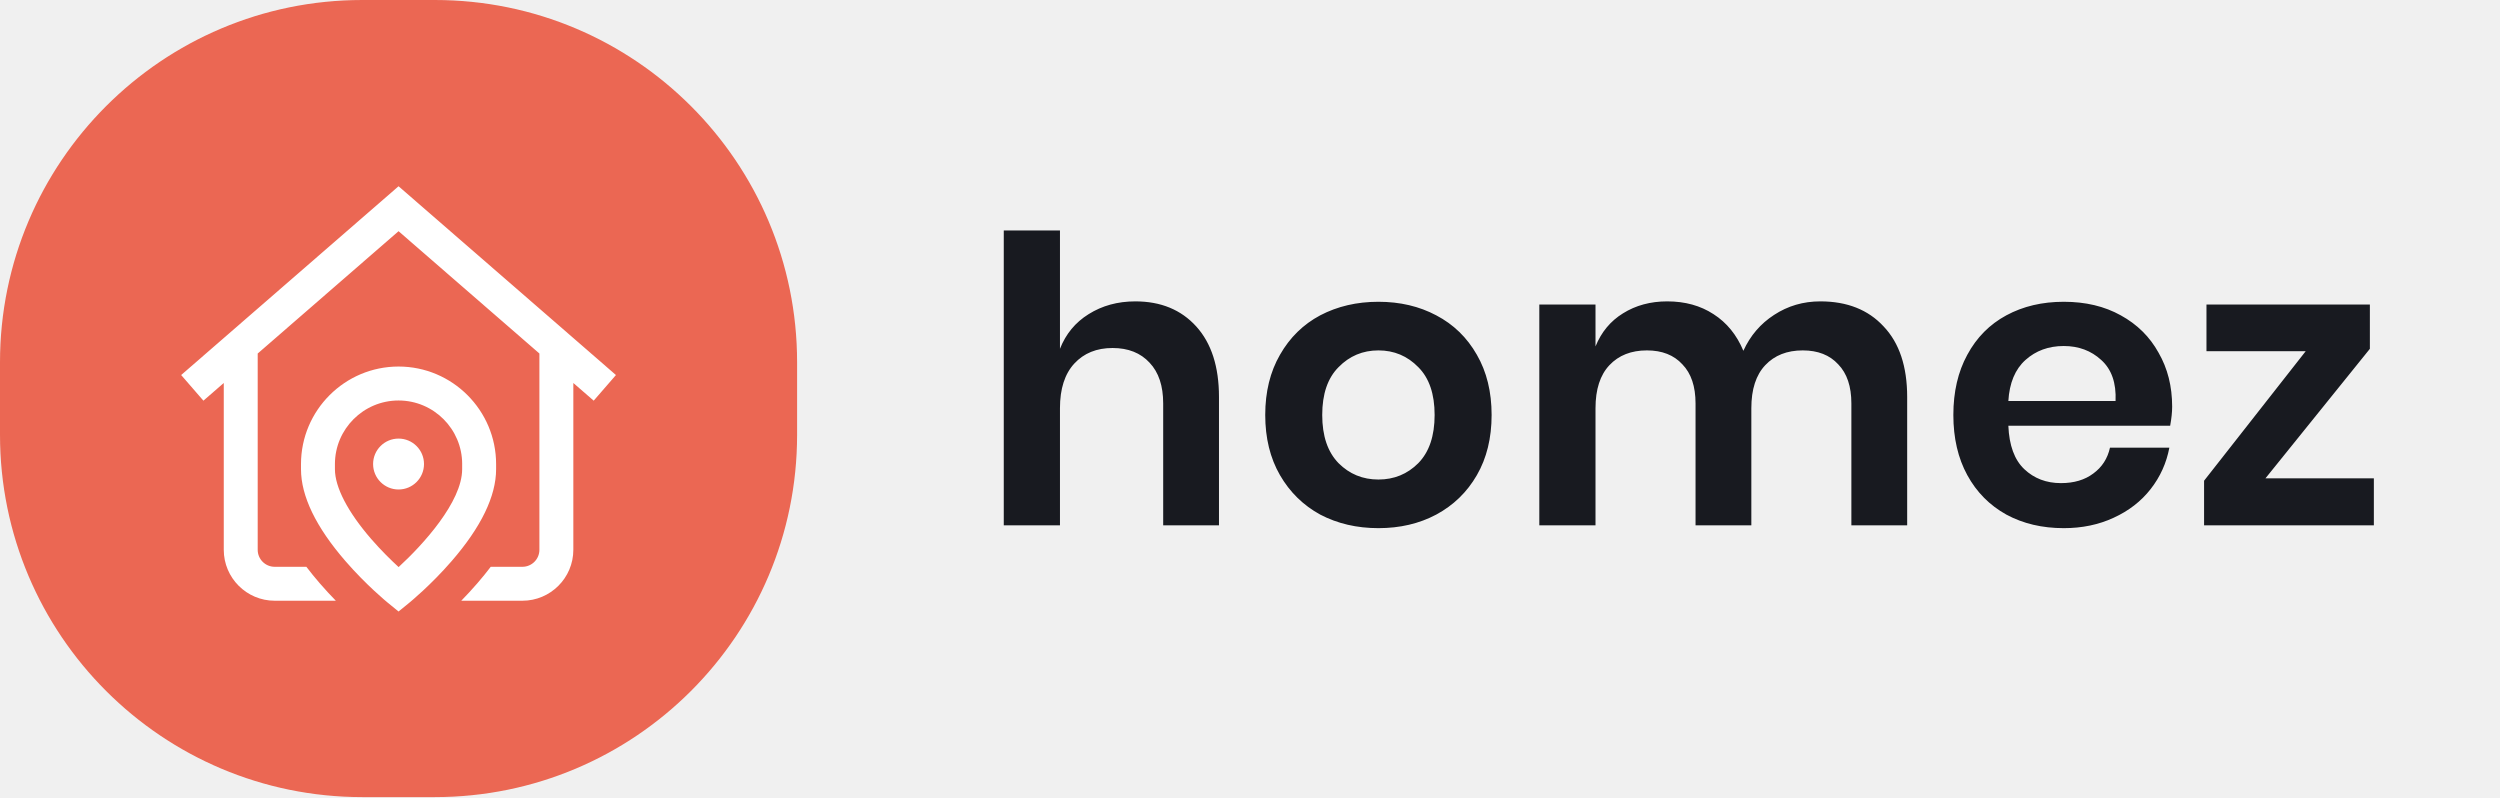
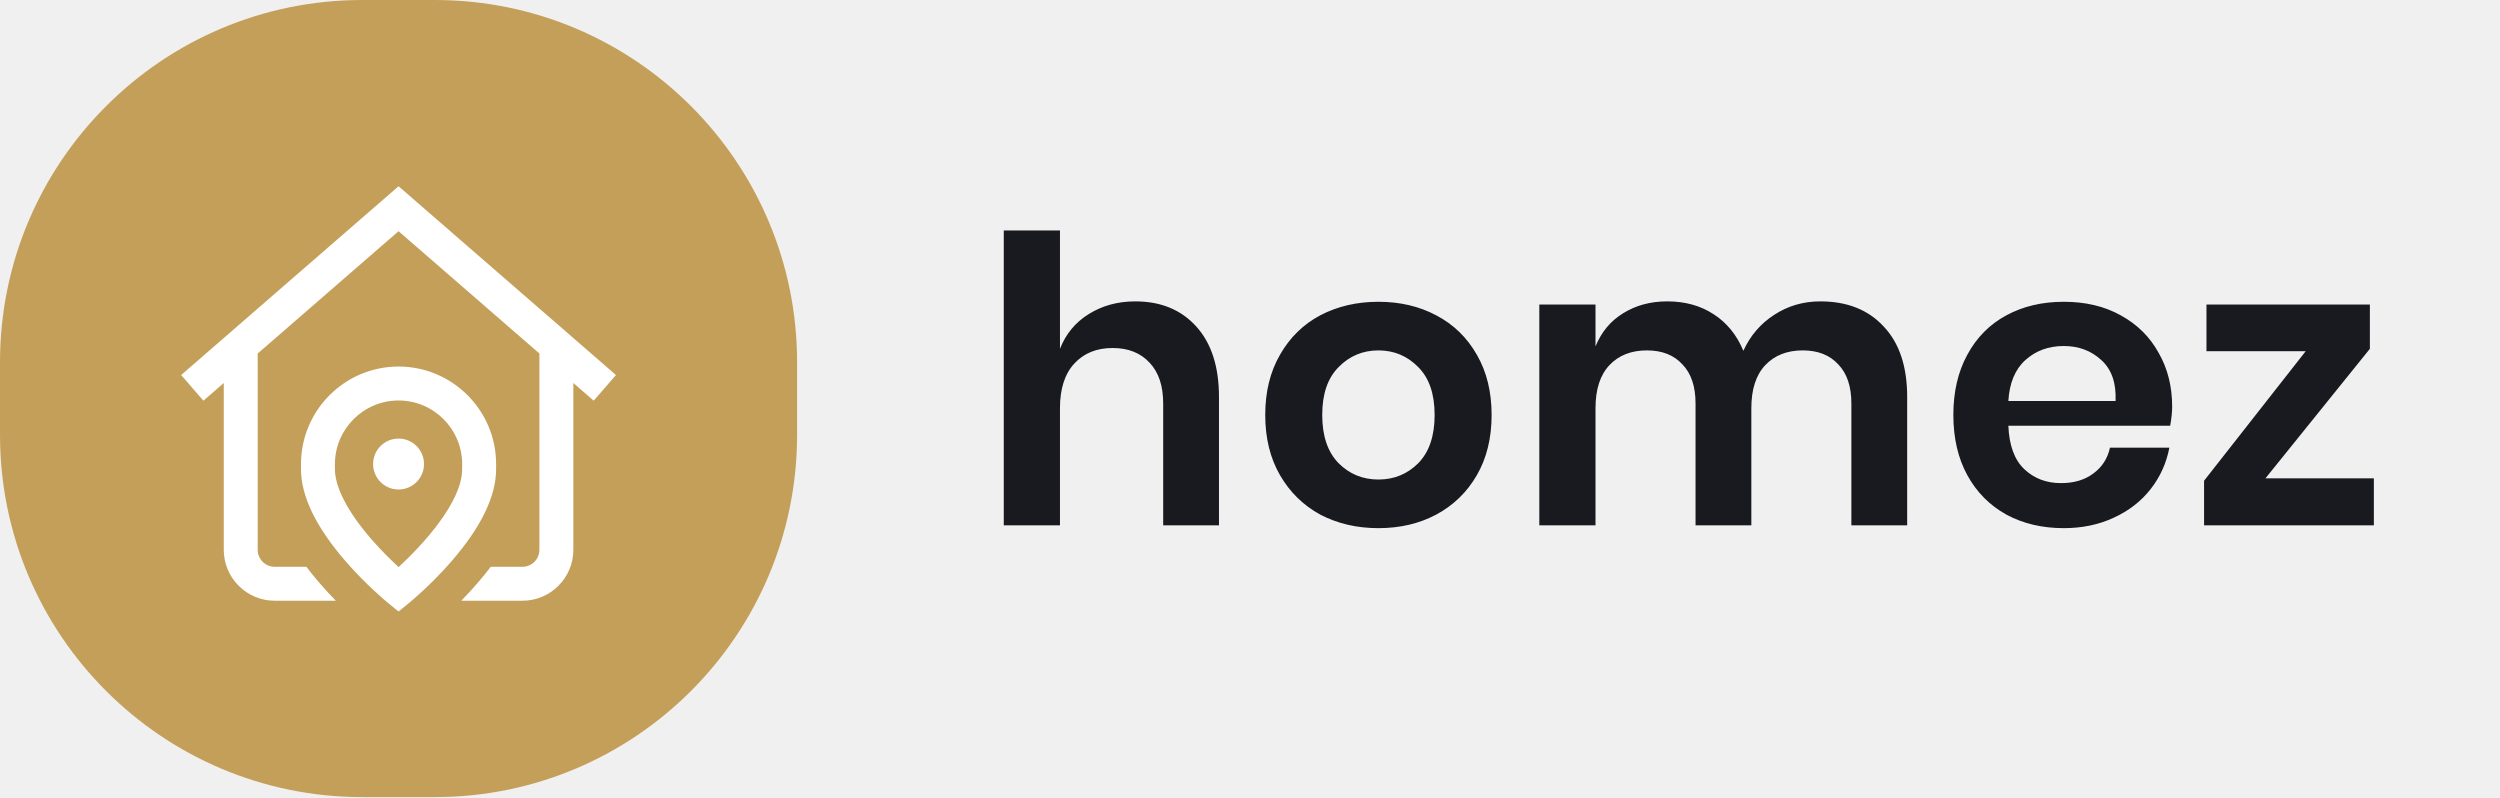
<svg xmlns="http://www.w3.org/2000/svg" width="138" height="44" viewBox="0 0 138 44" fill="none">
  <path d="M62.668 16.636C64.076 16.636 65.198 17.098 66.034 18.022C66.87 18.946 67.288 20.244 67.288 21.916V29H64.208V22.268C64.208 21.3 63.959 20.552 63.46 20.024C62.961 19.481 62.279 19.21 61.414 19.21C60.534 19.21 59.83 19.496 59.302 20.068C58.774 20.64 58.51 21.461 58.51 22.532V29H55.408V12.72H58.51V19.254C58.833 18.433 59.361 17.795 60.094 17.34C60.842 16.871 61.7 16.636 62.668 16.636ZM76.089 16.658C77.277 16.658 78.341 16.907 79.279 17.406C80.233 17.905 80.981 18.631 81.523 19.584C82.066 20.523 82.337 21.63 82.337 22.906C82.337 24.182 82.066 25.289 81.523 26.228C80.981 27.167 80.233 27.893 79.279 28.406C78.341 28.905 77.277 29.154 76.089 29.154C74.901 29.154 73.831 28.905 72.877 28.406C71.939 27.893 71.198 27.167 70.655 26.228C70.113 25.289 69.841 24.182 69.841 22.906C69.841 21.63 70.113 20.523 70.655 19.584C71.198 18.631 71.939 17.905 72.877 17.406C73.831 16.907 74.901 16.658 76.089 16.658ZM76.089 19.342C75.224 19.342 74.491 19.65 73.889 20.266C73.288 20.867 72.987 21.747 72.987 22.906C72.987 24.065 73.288 24.952 73.889 25.568C74.491 26.169 75.224 26.47 76.089 26.47C76.955 26.47 77.688 26.169 78.289 25.568C78.891 24.952 79.191 24.065 79.191 22.906C79.191 21.747 78.891 20.867 78.289 20.266C77.688 19.65 76.955 19.342 76.089 19.342ZM100.48 16.636C101.961 16.636 103.127 17.098 103.978 18.022C104.843 18.931 105.276 20.229 105.276 21.916V29H102.196V22.268C102.196 21.329 101.954 20.611 101.47 20.112C101 19.599 100.348 19.342 99.512 19.342C98.646 19.342 97.957 19.613 97.444 20.156C96.93 20.699 96.674 21.491 96.674 22.532V29H93.594V22.268C93.594 21.329 93.352 20.611 92.868 20.112C92.398 19.599 91.746 19.342 90.91 19.342C90.044 19.342 89.355 19.613 88.842 20.156C88.328 20.699 88.072 21.491 88.072 22.532V29H84.97V16.812H88.072V19.122C88.394 18.33 88.9 17.721 89.59 17.296C90.294 16.856 91.108 16.636 92.032 16.636C93.014 16.636 93.865 16.871 94.584 17.34C95.317 17.809 95.867 18.484 96.234 19.364C96.615 18.528 97.18 17.868 97.928 17.384C98.69 16.885 99.541 16.636 100.48 16.636ZM119.903 22.444C119.903 22.752 119.866 23.104 119.793 23.5H110.861C110.905 24.585 111.198 25.385 111.741 25.898C112.284 26.411 112.958 26.668 113.765 26.668C114.484 26.668 115.078 26.492 115.547 26.14C116.031 25.788 116.339 25.311 116.471 24.71H119.749C119.588 25.561 119.243 26.323 118.715 26.998C118.187 27.673 117.505 28.201 116.669 28.582C115.848 28.963 114.931 29.154 113.919 29.154C112.731 29.154 111.675 28.905 110.751 28.406C109.827 27.893 109.108 27.167 108.595 26.228C108.082 25.289 107.825 24.182 107.825 22.906C107.825 21.63 108.082 20.523 108.595 19.584C109.108 18.631 109.827 17.905 110.751 17.406C111.675 16.907 112.731 16.658 113.919 16.658C115.122 16.658 116.17 16.907 117.065 17.406C117.974 17.905 118.671 18.594 119.155 19.474C119.654 20.339 119.903 21.329 119.903 22.444ZM116.779 22.136C116.823 21.139 116.559 20.383 115.987 19.87C115.43 19.357 114.74 19.1 113.919 19.1C113.083 19.1 112.379 19.357 111.807 19.87C111.235 20.383 110.92 21.139 110.861 22.136H116.779ZM125.053 26.404H131.037V29H121.665V26.536L127.275 19.386H121.797V16.812H130.817V19.254L125.053 26.404Z" fill="#181A20" />
-   <rect width="44" height="44" rx="20" fill="#EB6753" />
+   <rect width="44" height="44" rx="20" fill="#c49f5a" />
  <g clip-path="url(#clip0_5_128)">
    <path d="M32.772 22.117L31.648 21.141V30.35C31.648 31.899 30.387 33.16 28.838 33.16H25.462C25.746 32.87 26.046 32.547 26.348 32.198C26.613 31.892 26.86 31.588 27.089 31.287H28.838C29.354 31.287 29.775 30.866 29.775 30.35V19.514L22 12.762L14.225 19.514V30.35C14.225 30.866 14.645 31.287 15.162 31.287H16.911C17.14 31.588 17.387 31.892 17.652 32.198C17.954 32.547 18.254 32.87 18.538 33.16H15.162C13.613 33.16 12.352 31.899 12.352 30.35V21.141L11.228 22.117L10 20.702L22 10.281L34 20.702L32.772 22.117ZM22 24.21C21.224 24.21 20.595 24.839 20.595 25.615C20.595 26.391 21.224 27.02 22 27.02C22.776 27.02 23.405 26.391 23.405 25.615C23.405 24.839 22.776 24.21 22 24.21ZM27.385 25.899C27.385 27.386 26.56 29.093 24.932 30.971C23.78 32.301 22.639 33.234 22.591 33.273L22 33.755L21.409 33.273C21.361 33.234 20.22 32.301 19.068 30.971C17.44 29.093 16.615 27.386 16.615 25.899V25.619C16.615 22.649 19.031 20.233 22 20.233C24.969 20.233 27.385 22.649 27.385 25.619V25.899ZM25.512 25.619C25.512 23.682 23.936 22.107 22 22.107C20.064 22.107 18.488 23.682 18.488 25.619V25.899C18.488 26.894 19.197 28.259 20.484 29.745C21.042 30.389 21.601 30.933 22.003 31.303C23.343 30.074 25.511 27.705 25.511 25.899V25.619H25.512Z" fill="white" />
  </g>
  <defs>
    <clipPath id="clip0_5_128">
      <rect width="24" height="24" fill="white" transform="translate(10 10)" />
    </clipPath>
  </defs>
</svg>
